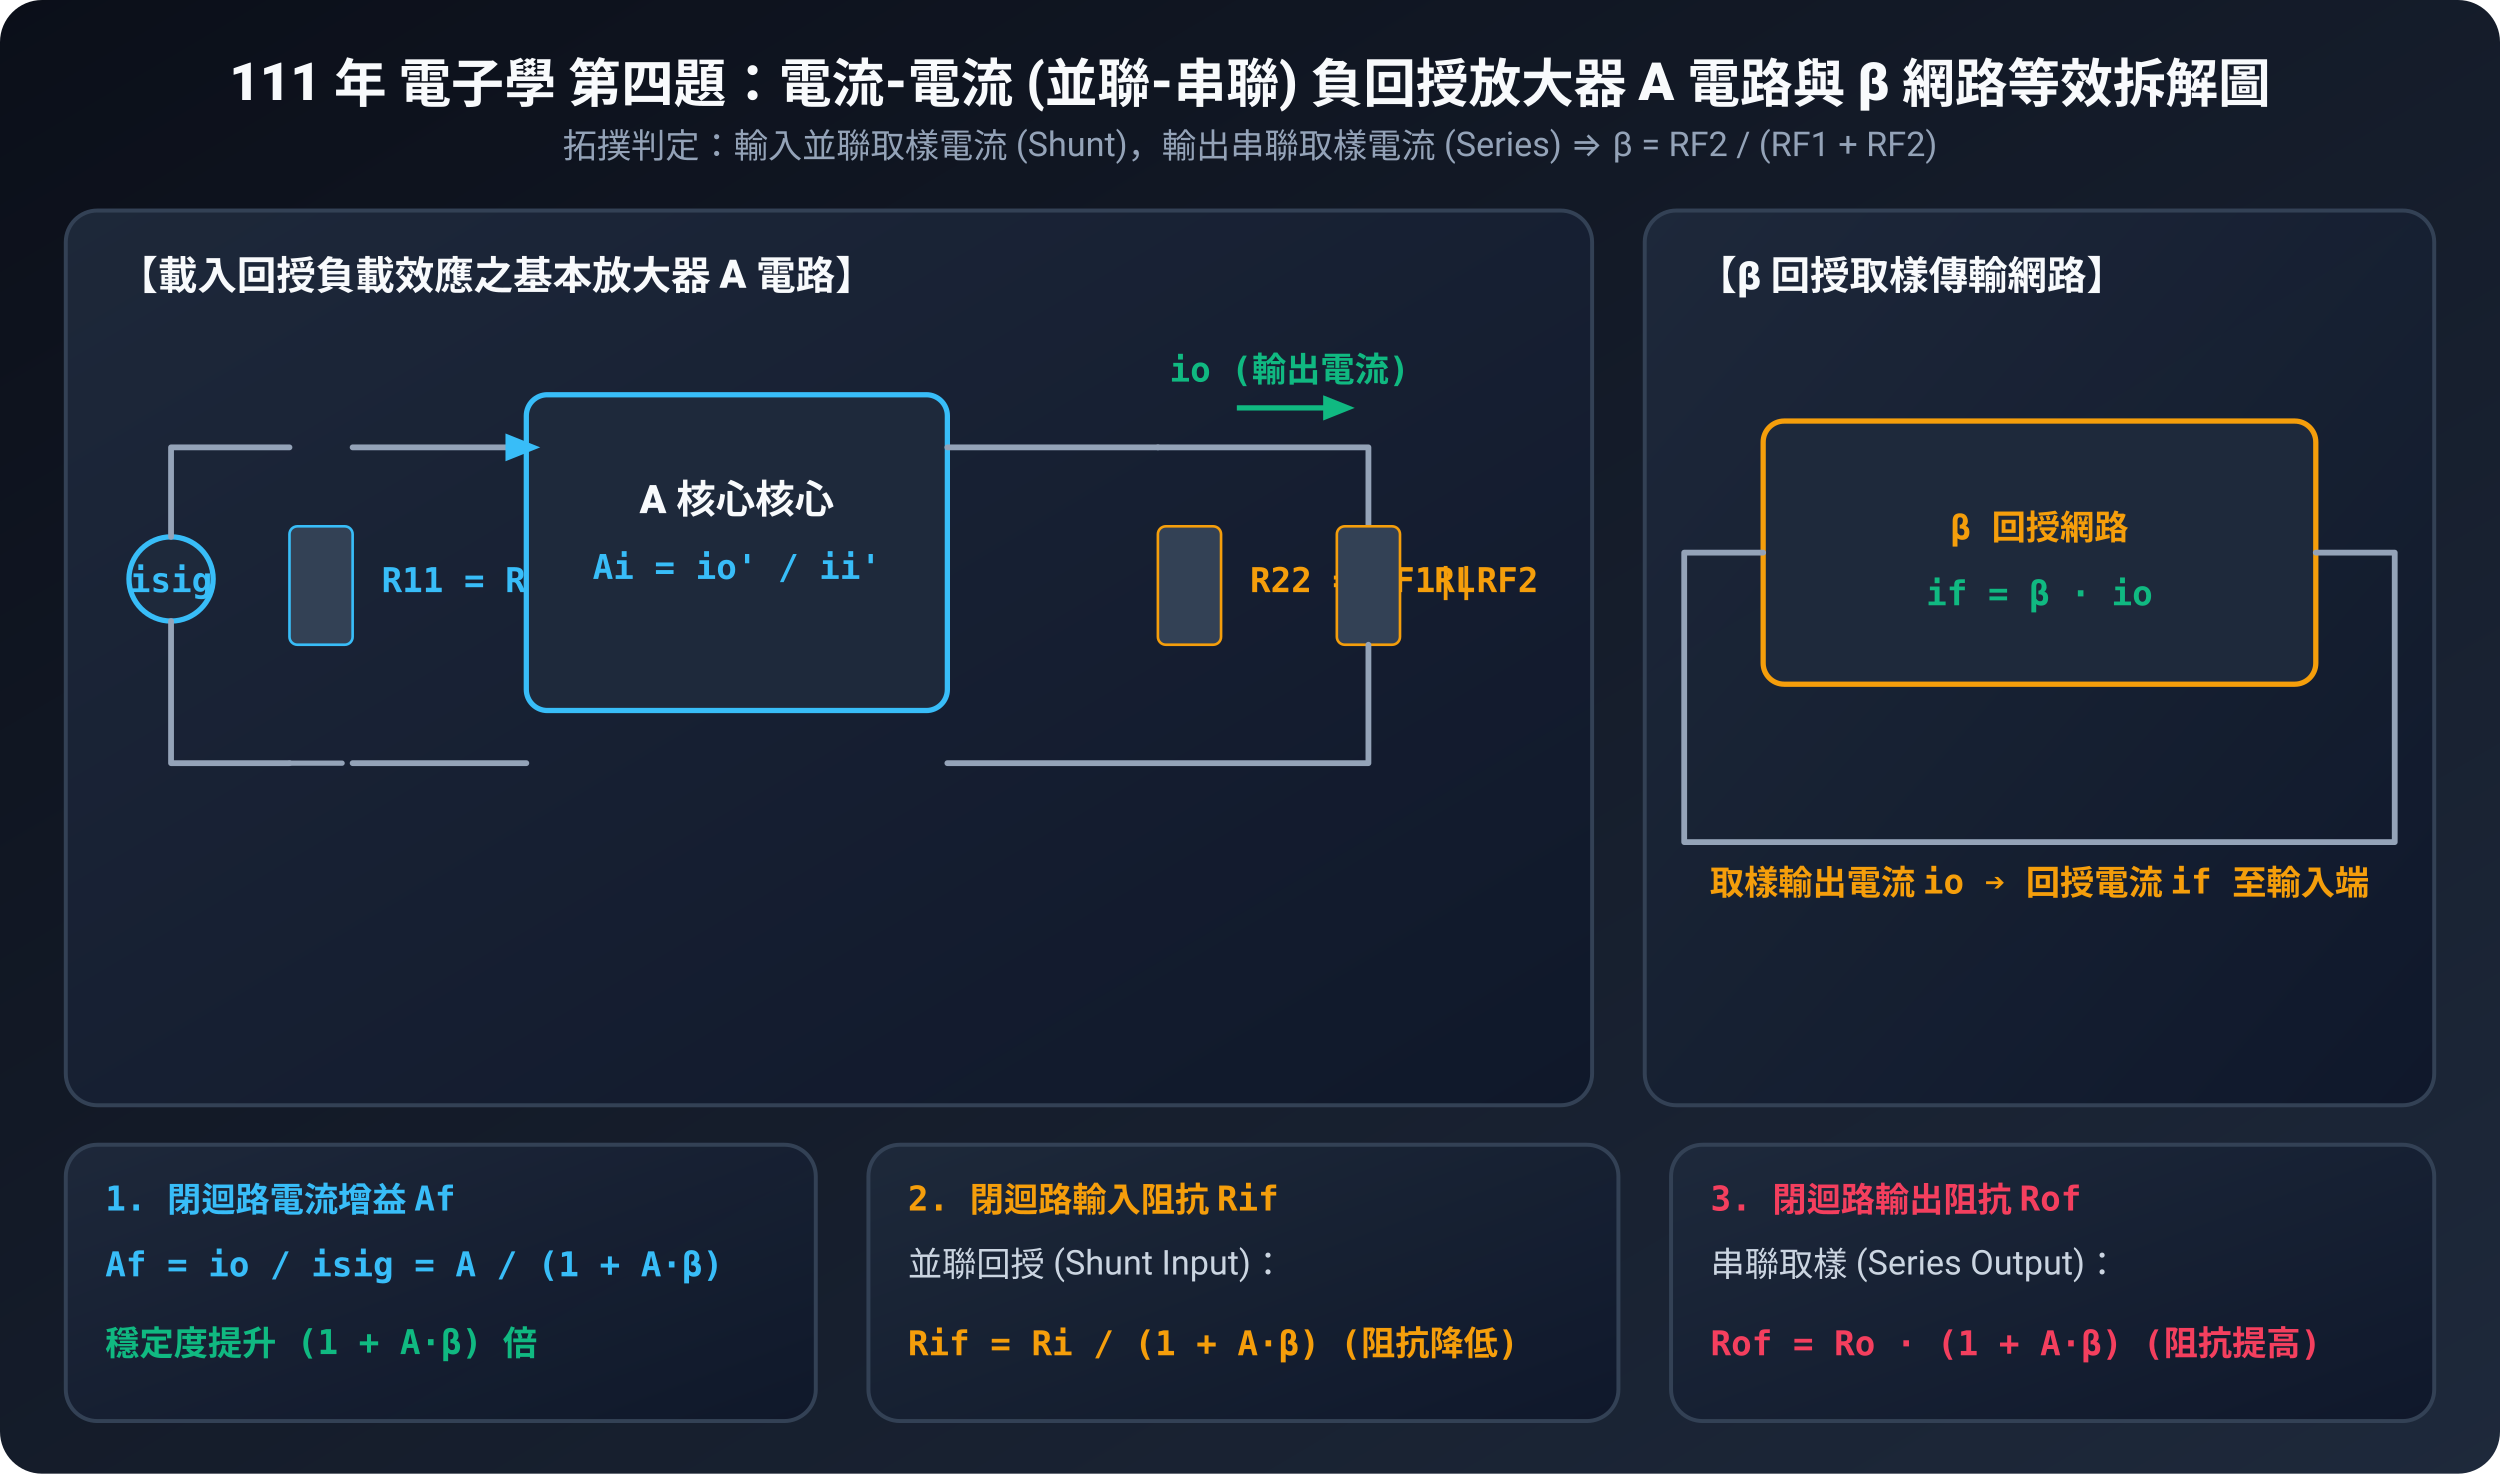
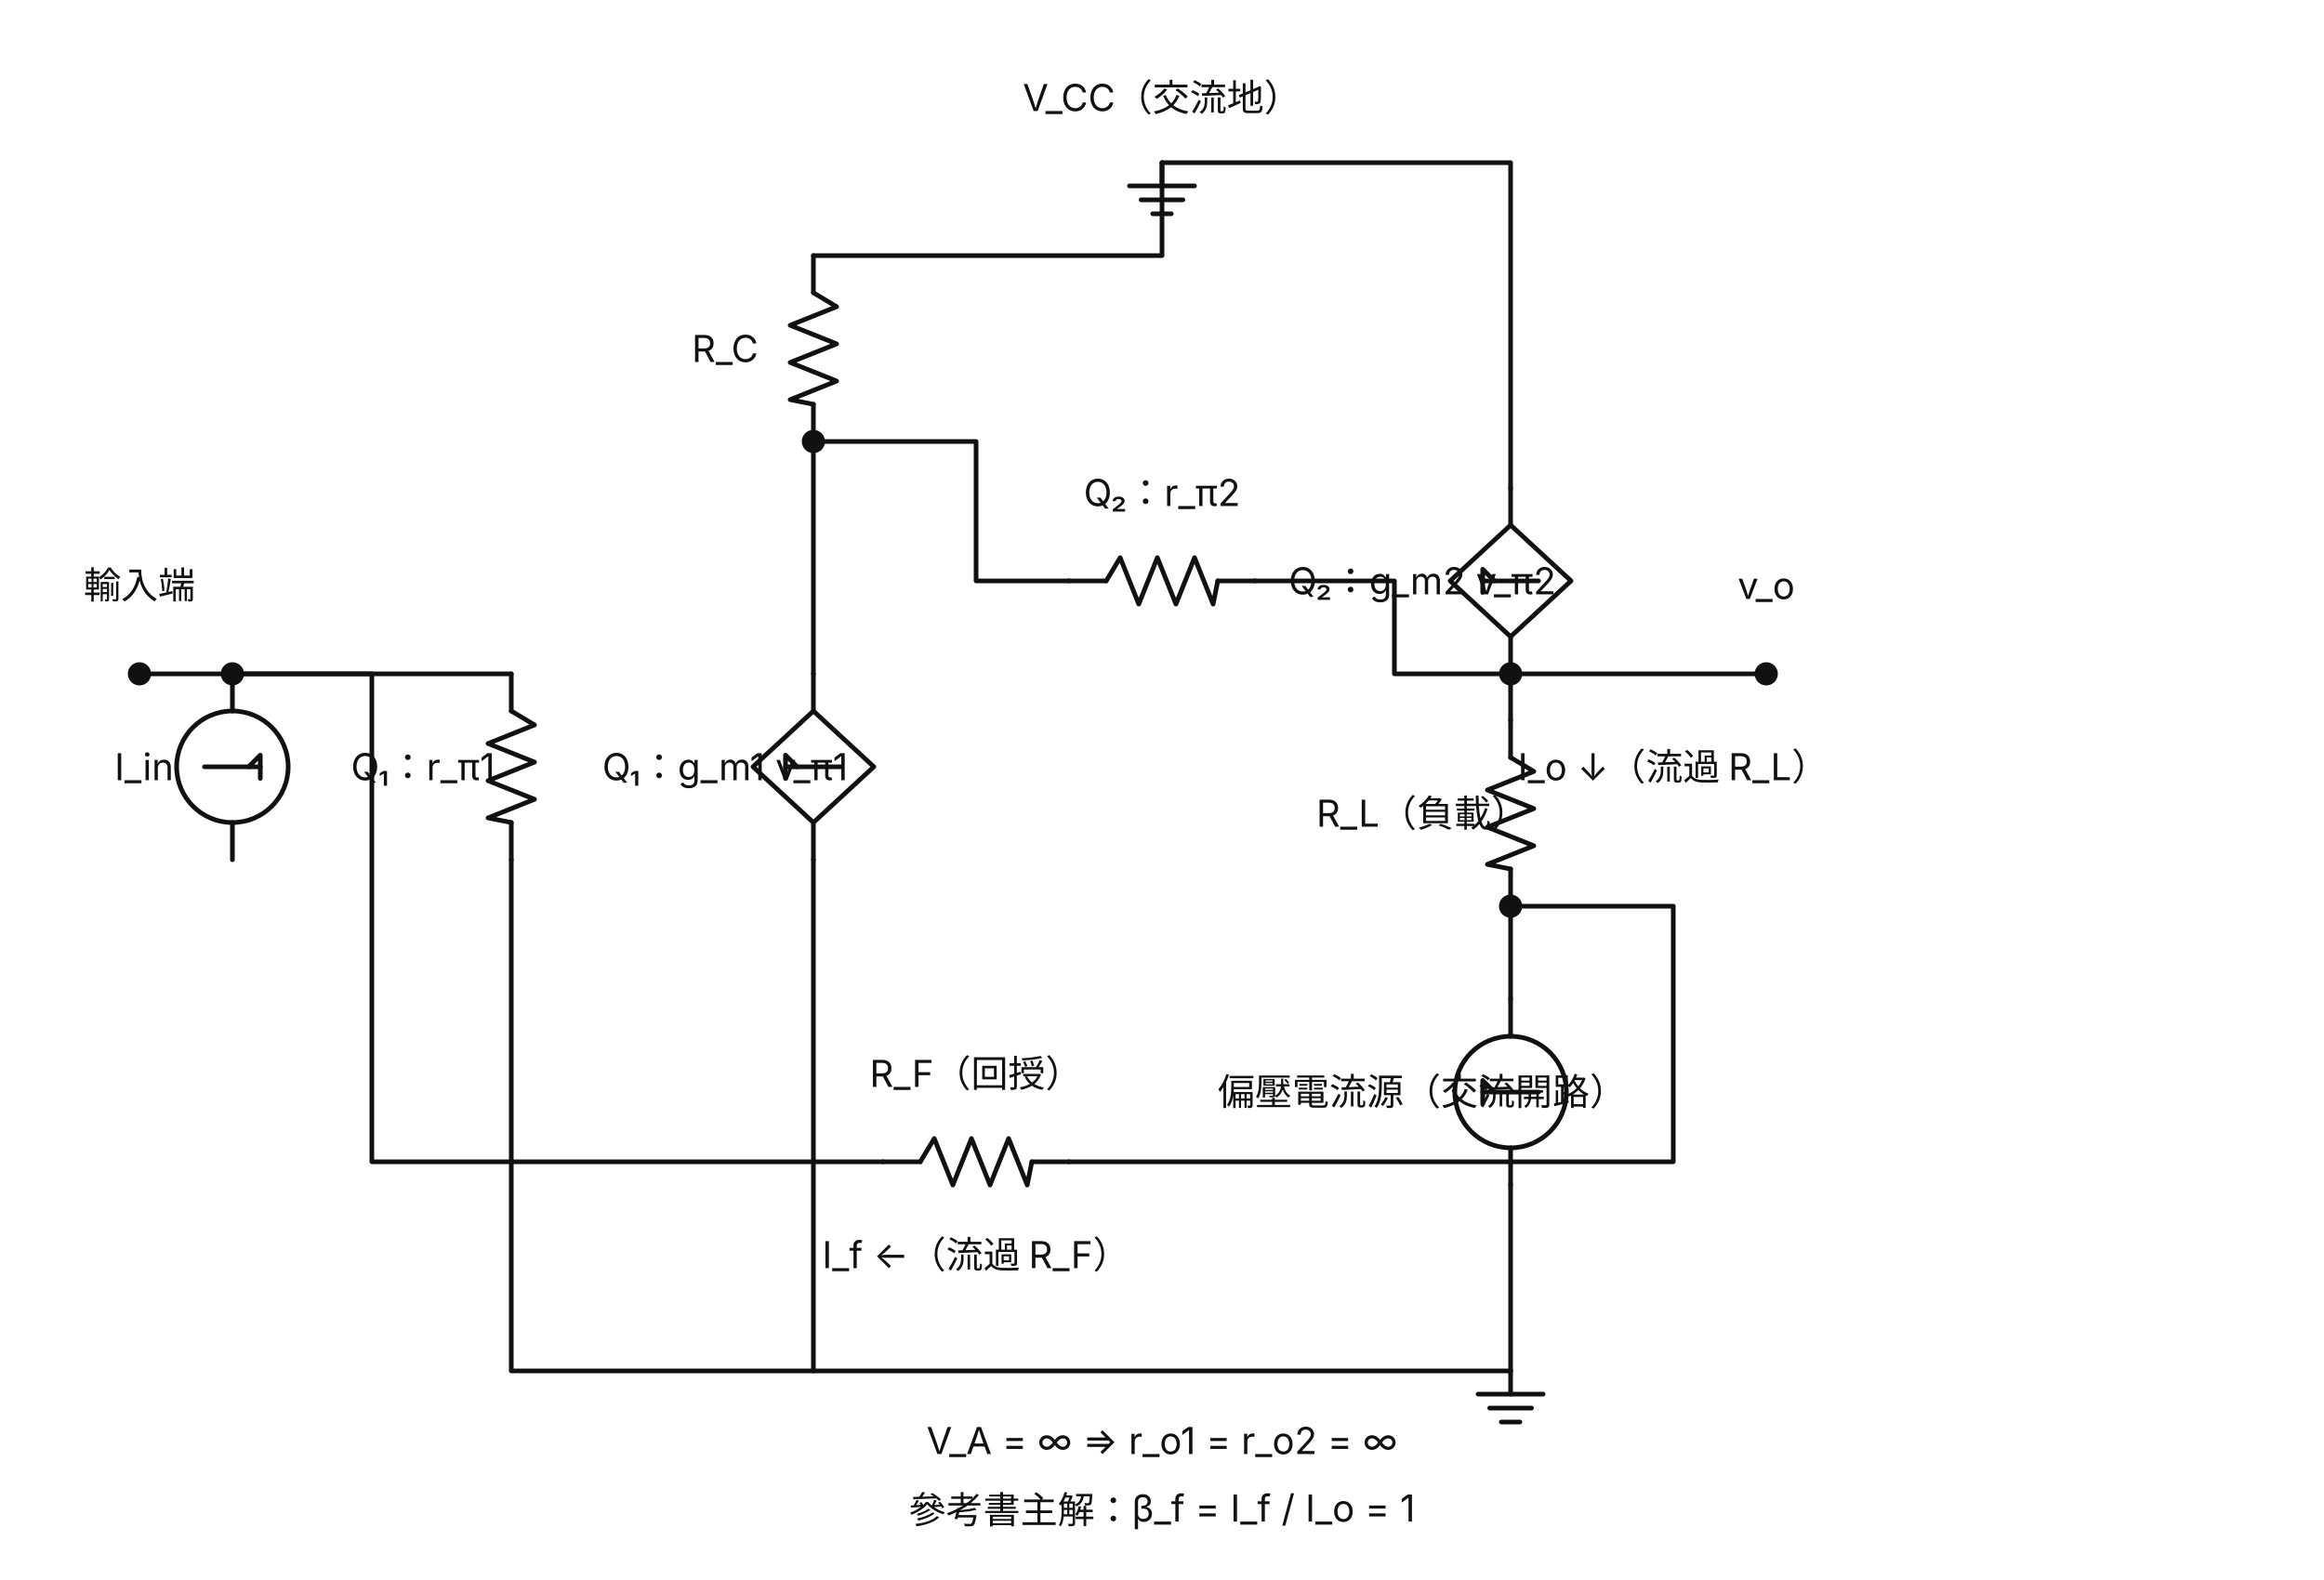
- <svg xmlns="http://www.w3.org/2000/svg" viewBox="0 0 950 560" width="100%" height="100%">
-   <defs>
-     <linearGradient id="bg" x1="0%" y1="0%" x2="100%" y2="100%">
-       <stop offset="0%" stop-color="#0b0f19" />
-       <stop offset="100%" stop-color="#1e293b" />
-     </linearGradient>
-     <linearGradient id="box-bg" x1="0%" y1="0%" x2="100%" y2="100%">
-       <stop offset="0%" stop-color="#1e293b" stop-opacity="0.95" />
-       <stop offset="100%" stop-color="#0f172a" stop-opacity="0.95" />
-     </linearGradient>
-     <linearGradient id="accent-bg" x1="0%" y1="0%" x2="100%" y2="100%">
-       <stop offset="0%" stop-color="#0369a1" stop-opacity="0.25" />
-       <stop offset="100%" stop-color="#0f172a" stop-opacity="0.6" />
-     </linearGradient>
-     <marker id="arr-cyan" viewBox="0 0 10 10" refX="6" refY="5" markerWidth="6" markerHeight="6" orient="auto-start-reverse">
-       <path d="M 0 1 L 10 5 L 0 9 z" fill="#38bdf8" />
-     </marker>
-     <marker id="arr-amber" viewBox="0 0 10 10" refX="6" refY="5" markerWidth="6" markerHeight="6" orient="auto-start-reverse">
-       <path d="M 0 1 L 10 5 L 0 9 z" fill="#f59e0b" />
-     </marker>
-     <marker id="arr-rose" viewBox="0 0 10 10" refX="6" refY="5" markerWidth="6" markerHeight="6" orient="auto-start-reverse">
-       <path d="M 0 1 L 10 5 L 0 9 z" fill="#f43f5e" />
-     </marker>
-     <marker id="arr-emerald" viewBox="0 0 10 10" refX="6" refY="5" markerWidth="6" markerHeight="6" orient="auto-start-reverse">
-       <path d="M 0 1 L 10 5 L 0 9 z" fill="#10b981" />
-     </marker>
-   </defs>
-   <style>
-     .title { font-family: -apple-system, BlinkMacSystemFont, "Segoe UI", Roboto, sans-serif; font-weight: 800; fill: #f8fafc; }
-     .subtitle { font-family: -apple-system, BlinkMacSystemFont, "Segoe UI", Roboto, sans-serif; font-size: 13px; fill: #94a3b8; }
-     .label { font-family: -apple-system, BlinkMacSystemFont, "Segoe UI", Roboto, sans-serif; font-size: 13px; fill: #cbd5e1; }
-     .val-cyan { font-family: ui-monospace, "SF Mono", Menlo, Consolas, monospace; font-size: 13px; font-weight: bold; fill: #38bdf8; }
-     .val-amber { font-family: ui-monospace, "SF Mono", Menlo, Consolas, monospace; font-size: 13px; font-weight: bold; fill: #f59e0b; }
-     .val-rose { font-family: ui-monospace, "SF Mono", Menlo, Consolas, monospace; font-size: 13px; font-weight: bold; fill: #f43f5e; }
-     .val-emerald { font-family: ui-monospace, "SF Mono", Menlo, Consolas, monospace; font-size: 13px; font-weight: bold; fill: #10b981; }
-     .val-purple { font-family: ui-monospace, "SF Mono", Menlo, Consolas, monospace; font-size: 13px; font-weight: bold; fill: #c084fc; }
-     .wire { stroke: #94a3b8; stroke-width: 2.2; stroke-linecap: round; stroke-linejoin: round; fill: none; }
-     .wire-active { stroke: #38bdf8; stroke-width: 2.5; stroke-linecap: round; stroke-linejoin: round; fill: none; }
-     .wire-dash { stroke: #64748b; stroke-width: 1.8; stroke-dasharray: 4,4; fill: none; }
-     .box { stroke: #334155; stroke-width: 1.5; rx: 12; fill: url(#box-bg); }
-     .ground { stroke: #94a3b8; stroke-width: 2; stroke-linecap: round; }
-   </style>
-   <rect width="950" height="560" rx="16" fill="url(#bg)" />
-   <text x="475" y="38" text-anchor="middle" class="title" font-size="20">111 年 電子學 第四題：電流-電流 (並聯-串聯) 負回授放大器 A 電路與 β 網路等效拆解圖</text>
-   <text x="475" y="60" text-anchor="middle" class="subtitle">拓撲判定：輸入並聯取樣電流 (Shunt)，輸出串聯取樣電流 (Series) ⇒ β = RF2 / (RF1 + RF2)</text>
-   <rect x="25" y="80" width="580" height="340" class="box" />
-   <text x="45" y="110" class="title" font-size="15" fill="#38bdf8">【載入回授負載效應之基本放大器 A 電路】</text>
-   <circle cx="65" cy="220" r="16" fill="#1e293b" stroke="#38bdf8" stroke-width="2" />
-   <text x="65" y="225" text-anchor="middle" class="val-cyan">isig</text>
-   <path d="M 65 204 L 65 170 L 110 170" class="wire" />
-   <path d="M 65 236 L 65 290 L 110 290" class="wire" />
-   <line x1="110" y1="290" x2="130" y2="290" class="ground" />
-   <rect x="110" y="200" width="24" height="45" fill="#334155" stroke="#38bdf8" rx="3" />
-   <text x="145" y="225" class="val-cyan" font-size="11">R11 = RF</text>
-   <rect x="200" y="150" width="160" height="120" fill="#1e293b" stroke="#38bdf8" stroke-width="2" rx="8" />
-   <text x="280" y="195" text-anchor="middle" class="title" font-size="15">A 核心核心</text>
-   <text x="280" y="220" text-anchor="middle" class="val-cyan" font-size="12">Ai = io' / ii'</text>
-   <path d="M 134 170 L 200 170" class="wire" marker-end="url(#arr-cyan)" />
-   <path d="M 134 290 L 200 290" class="wire" />
-   <path d="M 360 170 L 440 170" class="wire" />
-   <rect x="440" y="200" width="24" height="45" fill="#334155" stroke="#f59e0b" rx="3" />
-   <text x="475" y="225" class="val-amber" font-size="11">R22 = RF1||RF2</text>
-   <path d="M 440 170 L 520 170 L 520 200" class="wire" />
-   <rect x="508" y="200" width="24" height="45" fill="#334155" stroke="#f59e0b" rx="3" />
-   <text x="545" y="225" class="val-amber">RL</text>
-   <path d="M 520 245 L 520 290 L 360 290" class="wire" />
-   <line x1="470" y1="155" x2="510" y2="155" stroke="#10b981" stroke-width="2" marker-end="url(#arr-emerald)" />
-   <text x="490" y="145" text-anchor="middle" class="val-emerald">io (輸出電流)</text>
-   <rect x="625" y="80" width="300" height="340" class="box" />
-   <text x="645" y="110" class="title" font-size="15" fill="#f59e0b">【β 回授取樣傳輸網路】</text>
-   <rect x="670" y="160" width="210" height="100" fill="#1e293b" stroke="#f59e0b" stroke-width="2" rx="8" />
-   <text x="775" y="205" text-anchor="middle" class="val-amber" font-size="16">β 回授網路</text>
-   <text x="775" y="230" text-anchor="middle" class="val-emerald" font-size="13">if = β · io</text>
-   <path d="M 880 210 L 910 210 L 910 320 L 640 320 L 640 210 L 670 210" class="wire" stroke="#f59e0b" stroke-width="2" />
-   <text x="775" y="340" text-anchor="middle" class="val-amber" font-size="12">取樣輸出電流 io ➔ 回授電流 if 至輸入端</text>
-   <rect x="25" y="435" width="285" height="105" class="box" />
-   <text x="40" y="460" class="val-cyan" font-size="13">1. 閉迴路電流增益 Af</text>
-   <text x="40" y="485" class="val-cyan">Af = io / isig = A / (1 + A·β)</text>
-   <text x="40" y="515" class="val-emerald" font-size="14">穩定度提升 (1 + A·β) 倍</text>
-   <rect x="330" y="435" width="285" height="105" class="box" />
-   <text x="345" y="460" class="val-amber" font-size="13">2. 閉迴路輸入阻抗 Rif</text>
-   <text x="345" y="485" class="label">並聯回授 (Shunt Input)：</text>
-   <text x="345" y="515" class="val-amber" font-size="14">Rif = Ri / (1 + A·β) (阻抗降低)</text>
-   <rect x="635" y="435" width="290" height="105" class="box" />
-   <text x="650" y="460" class="val-rose" font-size="13">3. 閉迴路輸出阻抗 Rof</text>
-   <text x="650" y="485" class="label">串聯取樣 (Series Output)：</text>
-   <text x="650" y="515" class="val-rose" font-size="14">Rof = Ro · (1 + A·β) (阻抗提高)</text>
+ <svg xmlns="http://www.w3.org/2000/svg" viewBox="0 0 1000 680" role="img" aria-labelledby="title desc">
+   <style>svg{background:#fff;color:#111}g,polyline,path,line,circle,polygon{fill:none;stroke:currentColor;stroke-width:2;stroke-linecap:round;stroke-linejoin:round}.fill{fill:currentColor}.junction{fill:currentColor}.label,.annotation,.symbol{fill:currentColor;stroke:none;font:16px system-ui,-apple-system,"Noto Sans TC",sans-serif;text-anchor:middle;dominant-baseline:middle}.symbol{font-weight:700}</style>
+   <g data-net="0">
+     <polyline points="500,70 500,110 350,110" />
+     <polyline points="500,70 650,70 650,210" />
+     <polyline points="220,370 220,590 650,590" />
+     <polyline points="350,370 350,590" />
+     <polyline points="650,510 650,590" />
+   </g>
+   <g data-net="nb">
+     <polyline points="60,290 100,290" />
+     <polyline points="100,290 220,290" />
+     <polyline points="100,290 160,290 160,500 380,500" />
+     <circle class="junction" cx="100" cy="290" r="4" />
+   </g>
+   <g data-net="nc">
+     <polyline points="350,190 350,290" />
+     <polyline points="350,190 420,190 420,250 460,250" />
+     <circle class="junction" cx="350" cy="190" r="4" />
+   </g>
+   <g data-net="ne">
+     <polyline points="540,250 600,250 600,290 650,290" />
+     <polyline points="650,290 650,310" />
+     <polyline points="650,290 760,290" />
+     <circle class="junction" cx="650" cy="290" r="4" />
+   </g>
+   <g data-net="nf">
+     <polyline points="650,390 650,430" />
+     <polyline points="650,390 720,390 720,500 460,500" />
+     <circle class="junction" cx="650" cy="390" r="4" />
+   </g>
+   <g data-ref="RC" data-type="resistor" transform="translate(350 150) rotate(90)">
+     <line x1="-40" y1="0" x2="-24" y2="0" />
+     <line x1="24" y1="0" x2="40" y2="0" />
+     <polyline points="-24,0 -18,-10 -10,10 -2,-10 6,10 14,-10 22,10 24,0" />
+     <text x="-38.00" y="-0.00" transform="rotate(-90)" class="label">R_C</text>
+   </g>
+   <g data-ref="rpi1" data-type="resistor" transform="translate(220 330) rotate(90)">
+     <line x1="-40" y1="0" x2="-24" y2="0" />
+     <line x1="24" y1="0" x2="40" y2="0" />
+     <polyline points="-24,0 -18,-10 -10,10 -2,-10 6,10 14,-10 22,10 24,0" />
+     <text x="-38.00" y="-0.00" transform="rotate(-90)" class="label">Q₁：r_π1</text>
+   </g>
+   <g data-ref="gm1" data-type="dependent-current-source" transform="translate(350 330) rotate(90)">
+     <line x1="-40" y1="0" x2="-24" y2="0" />
+     <line x1="24" y1="0" x2="40" y2="0" />
+     <polygon points="0,-26 24,0 0,26 -24,0" />
+     <line x1="-0.00" y1="-12.00" x2="0.00" y2="12.00" />
+     <polyline points="0.00,7.00 -5.00,12.00 5.00,12.00" />
+     <text x="-38.00" y="-0.00" transform="rotate(-90)" class="label">Q₁：g_m1 v_π1</text>
+   </g>
+   <g data-ref="rpi2" data-type="resistor" transform="translate(500 250) rotate(0)">
+     <line x1="-40" y1="0" x2="-24" y2="0" />
+     <line x1="24" y1="0" x2="40" y2="0" />
+     <polyline points="-24,0 -18,-10 -10,10 -2,-10 6,10 14,-10 22,10 24,0" />
+     <text x="0.00" y="-38.00" transform="rotate(0)" class="label">Q₂：r_π2</text>
+   </g>
+   <g data-ref="gm2" data-type="dependent-current-source" transform="translate(650 250) rotate(90)">
+     <line x1="-40" y1="0" x2="-24" y2="0" />
+     <line x1="24" y1="0" x2="40" y2="0" />
+     <polygon points="0,-26 24,0 0,26 -24,0" />
+     <line x1="-0.00" y1="-12.00" x2="0.00" y2="12.00" />
+     <polyline points="0.00,7.00 -5.00,12.00 5.00,12.00" />
+     <text x="-38.00" y="-0.00" transform="rotate(-90)" class="label">Q₂：g_m2 v_π2</text>
+   </g>
+   <g data-ref="RL" data-type="resistor" transform="translate(650 350) rotate(90)">
+     <line x1="-40" y1="0" x2="-24" y2="0" />
+     <line x1="24" y1="0" x2="40" y2="0" />
+     <polyline points="-24,0 -18,-10 -10,10 -2,-10 6,10 14,-10 22,10 24,0" />
+     <text x="-38.00" y="-0.00" transform="rotate(-90)" class="label">R_L（負載）</text>
+   </g>
+   <g data-ref="RF" data-type="resistor" transform="translate(420 500) rotate(0)">
+     <line x1="-40" y1="0" x2="-24" y2="0" />
+     <line x1="24" y1="0" x2="40" y2="0" />
+     <polyline points="-24,0 -18,-10 -10,10 -2,-10 6,10 14,-10 22,10 24,0" />
+     <text x="0.00" y="-38.00" transform="rotate(0)" class="label">R_F（回授）</text>
+   </g>
+   <g data-ref="Iin" data-type="current-source" transform="translate(100 330) rotate(90)">
+     <line x1="-40" y1="0" x2="-24" y2="0" />
+     <line x1="24" y1="0" x2="40" y2="0" />
+     <circle cx="0" cy="0" r="24" />
+     <line x1="0.00" y1="12.00" x2="-0.00" y2="-12.00" />
+     <polyline points="-0.00,-7.00 -5.00,-12.00 5.00,-12.00" />
+     <text x="-38.00" y="-0.00" transform="rotate(-90)" class="label">I_in</text>
+   </g>
+   <g data-ref="Ibias" data-type="current-source" transform="translate(650 470) rotate(90)">
+     <line x1="-40" y1="0" x2="-24" y2="0" />
+     <line x1="24" y1="0" x2="40" y2="0" />
+     <circle cx="0" cy="0" r="24" />
+     <line x1="-0.00" y1="-12.00" x2="0.00" y2="12.00" />
+     <polyline points="0.00,7.00 -5.00,12.00 5.00,12.00" />
+     <text x="-38.00" y="-0.00" transform="rotate(-90)" class="label">偏壓電流源（交流開路）</text>
+   </g>
+   <g data-ref="Vin" data-type="port" transform="translate(60 290) rotate(0)">
+     <circle cx="0" cy="0" r="4" class="fill" />
+     <text x="0.00" y="-38.00" transform="rotate(0)" class="label">輸入端</text>
+   </g>
+   <g data-ref="Vo" data-type="port" transform="translate(760 290) rotate(0)">
+     <circle cx="0" cy="0" r="4" class="fill" />
+     <text x="0.00" y="-38.00" transform="rotate(0)" class="label">v_o</text>
+   </g>
+   <g data-ref="GND_VCC" data-type="ground" transform="translate(500 70) rotate(0)">
+     <line x1="0" y1="0" x2="0" y2="10" />
+     <line x1="-14" y1="10" x2="14" y2="10" />
+     <line x1="-9" y1="16" x2="9" y2="16" />
+     <line x1="-4" y1="22" x2="4" y2="22" />
+   </g>
+   <g data-ref="GND_BOTTOM" data-type="ground" transform="translate(650 590) rotate(0)">
+     <line x1="0" y1="0" x2="0" y2="10" />
+     <line x1="-14" y1="10" x2="14" y2="10" />
+     <line x1="-9" y1="16" x2="9" y2="16" />
+     <line x1="-4" y1="22" x2="4" y2="22" />
+   </g>
+   <text class="annotation" x="500" y="42">V_CC（交流地）</text>
+   <text class="annotation" x="500" y="620">V_A = ∞ ⇒ r_o1 = r_o2 = ∞</text>
+   <text class="annotation" x="720" y="330">I_o ↓（流過 R_L）</text>
+   <text class="annotation" x="420" y="540">I_f ←（流過 R_F）</text>
+   <text class="annotation" x="500" y="650">參考書主解：β_f = I_f / I_o = 1</text>
</svg>
